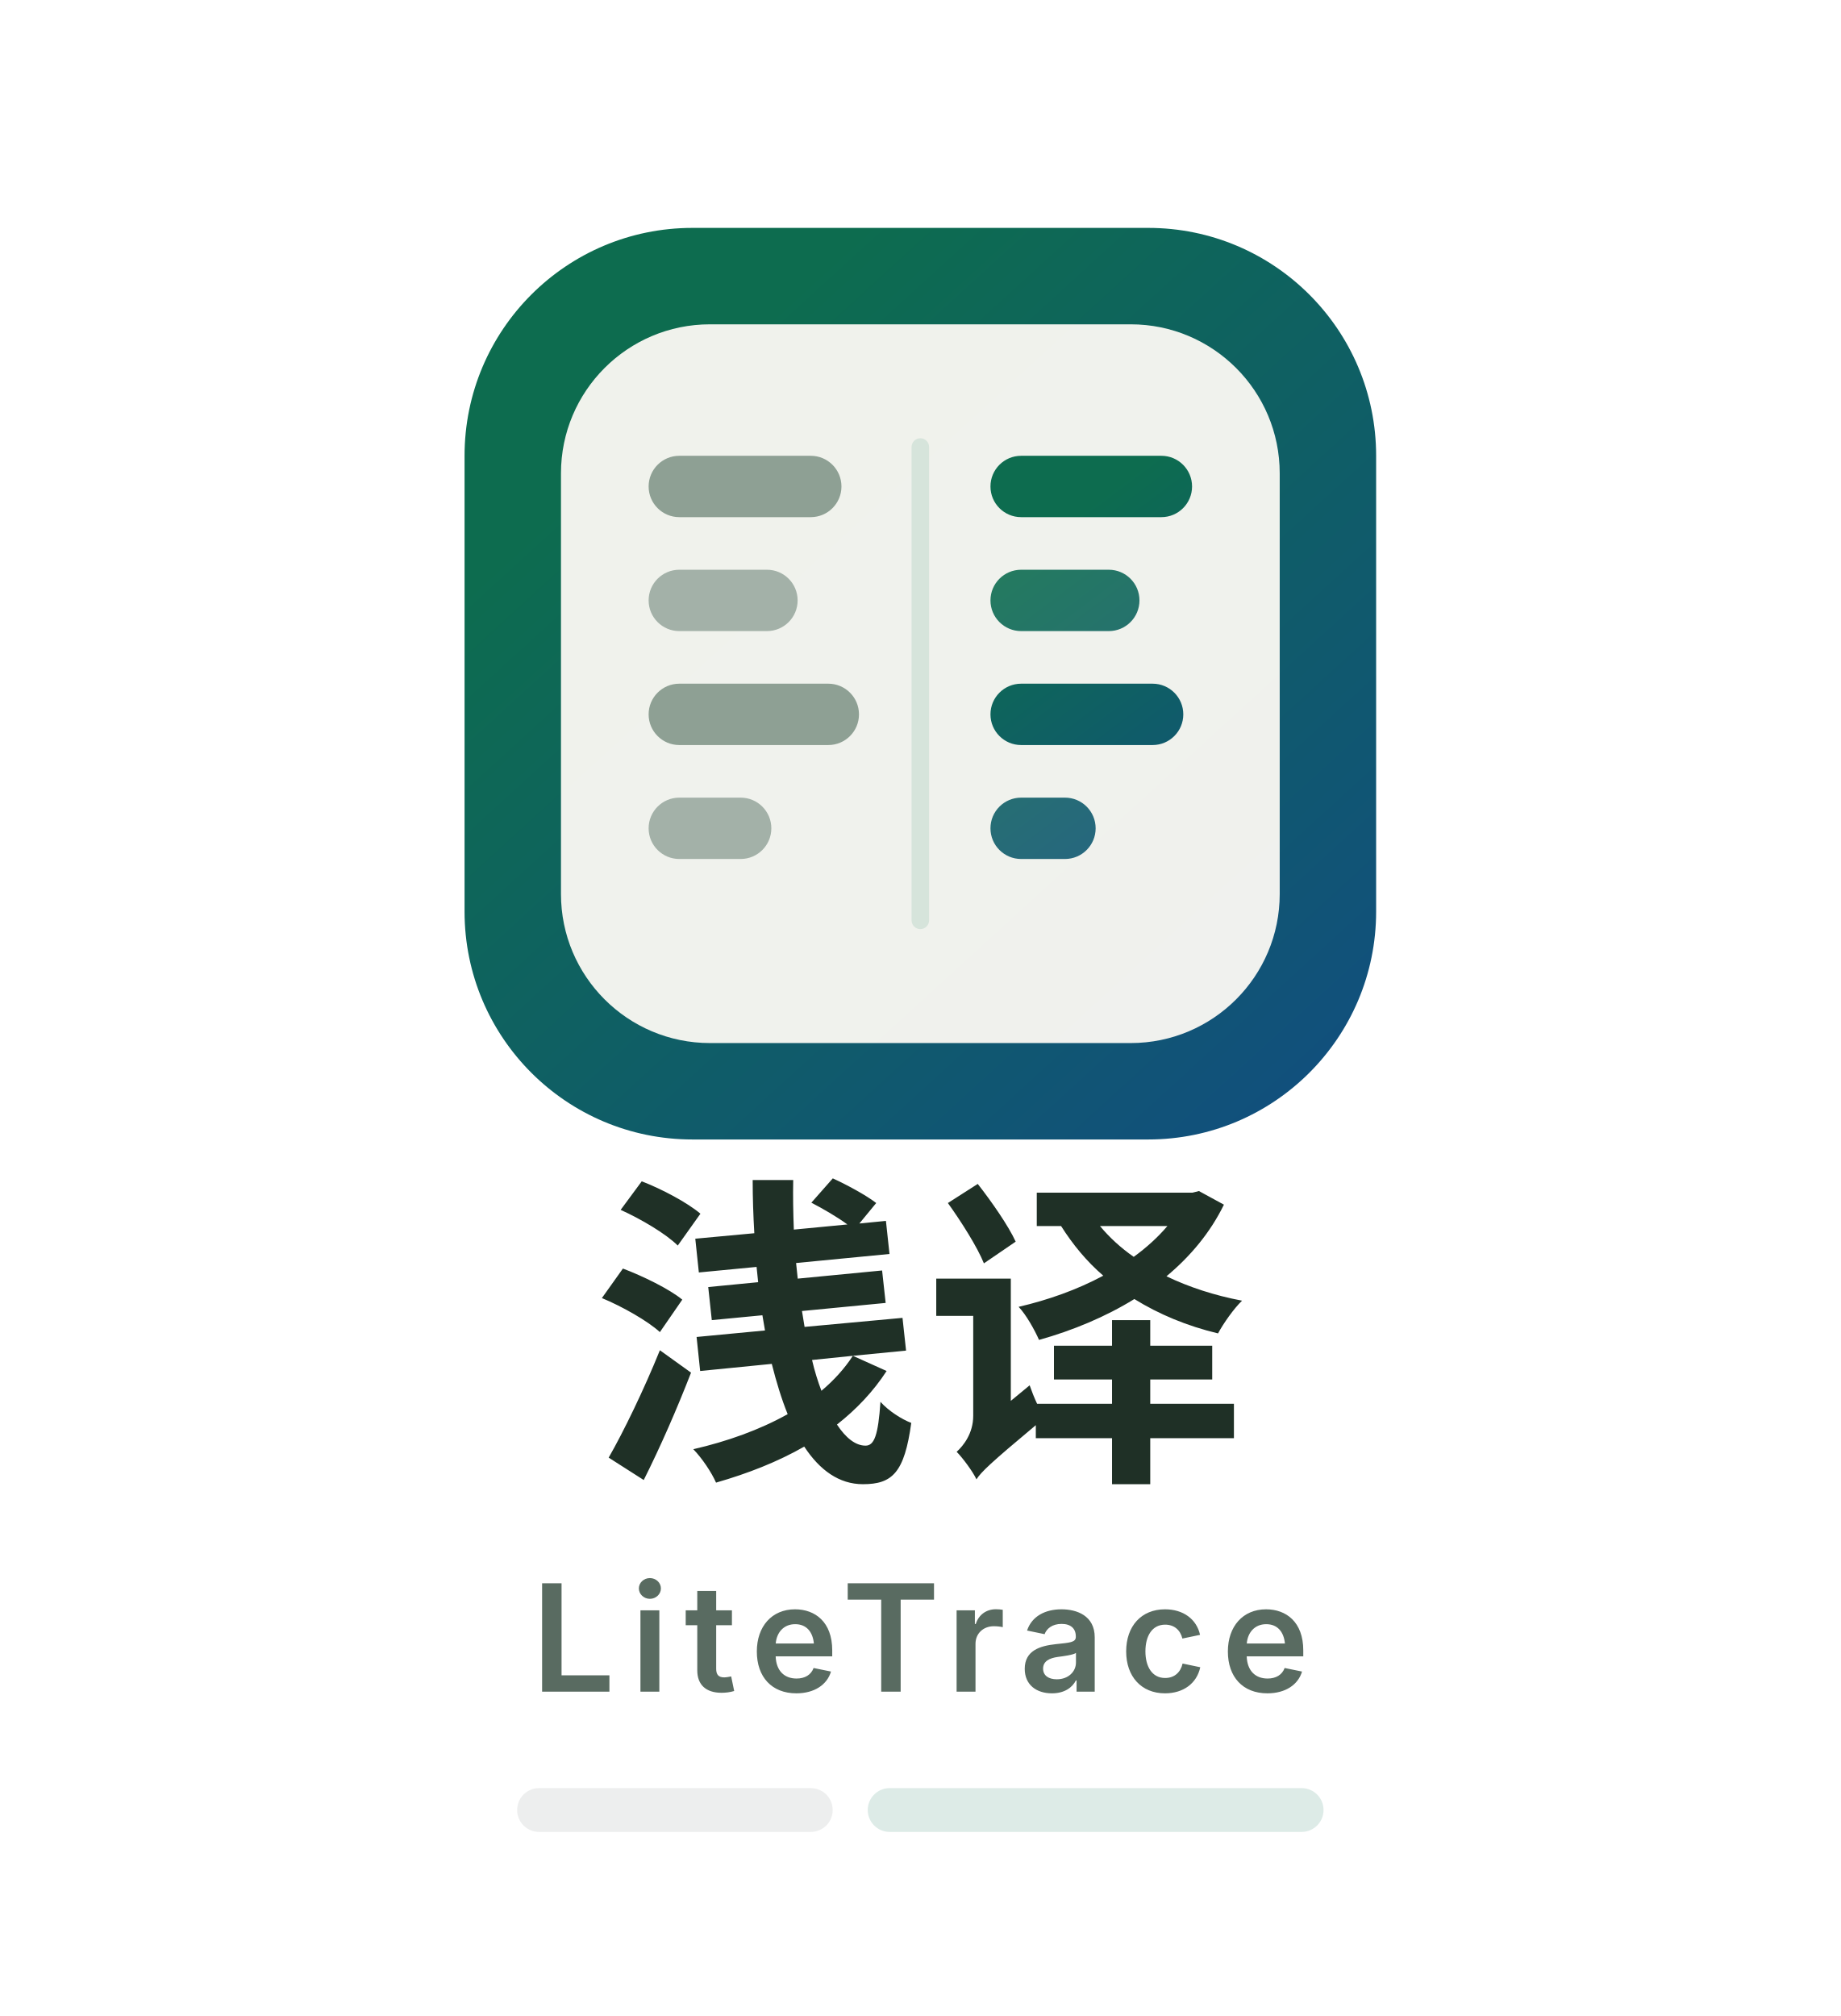
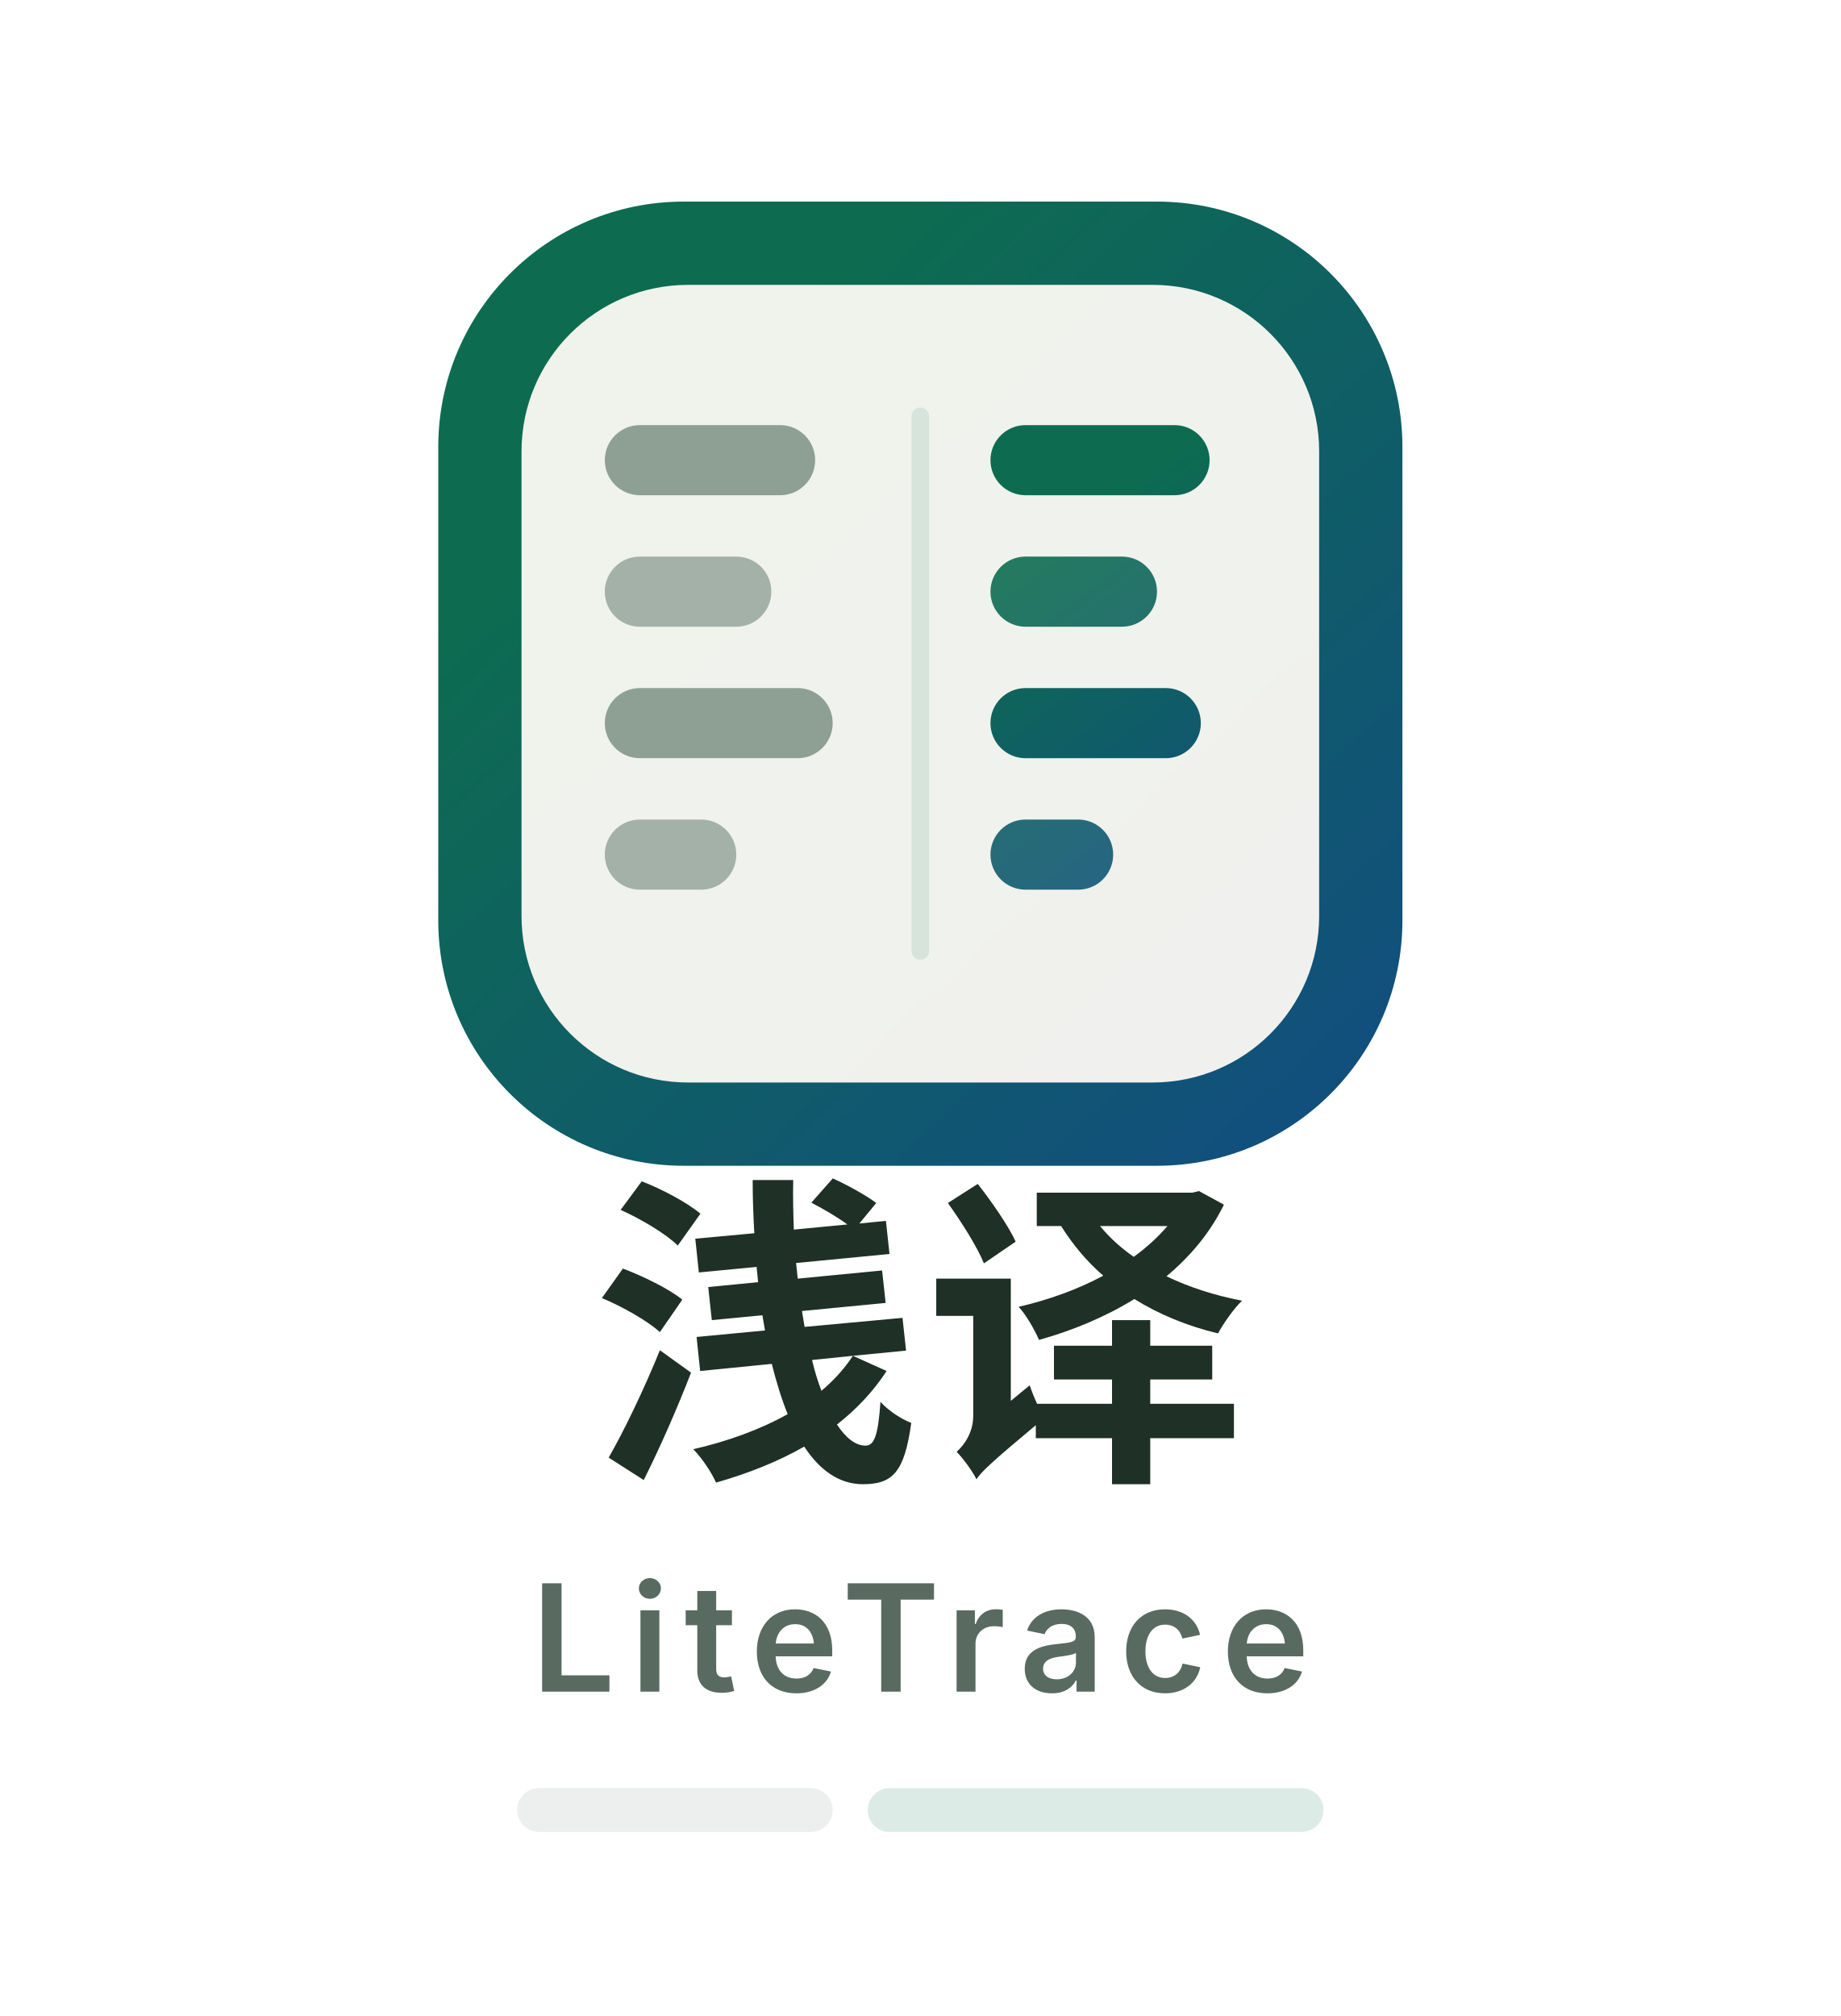
<svg xmlns="http://www.w3.org/2000/svg" width="420" height="460" viewBox="0 0 420 460" fill="none">
  <defs>
    <linearGradient id="tileGradientV2" x1="88" y1="48" x2="256" y2="232" gradientUnits="userSpaceOnUse">
      <stop offset="0" stop-color="#0D6C4F" />
      <stop offset="1" stop-color="#124B84" />
    </linearGradient>
    <linearGradient id="translationGradientV2" x1="144" y1="104" x2="204" y2="184" gradientUnits="userSpaceOnUse">
      <stop offset="0" stop-color="#0D6C4F" />
      <stop offset="1" stop-color="#124B84" />
    </linearGradient>
  </defs>
  <g transform="translate(82 28)">
-     <rect x="24" y="24" width="208" height="208" rx="52" fill="url(#tileGradientV2)" />
-     <rect x="46" y="46" width="164" height="164" rx="34" fill="#F8F7F2" fill-opacity="0.96" />
-     <rect x="126" y="72" width="4" height="112" rx="2" fill="#D6E4DB" />
-     <rect x="66" y="76" width="44" height="14" rx="7" fill="#8EA094" />
-     <rect x="66" y="102" width="34" height="14" rx="7" fill="#A3B1A8" />
-     <rect x="66" y="128" width="48" height="14" rx="7" fill="#8EA094" />
-     <rect x="66" y="154" width="28" height="14" rx="7" fill="#A3B1A8" />
-     <rect x="144" y="76" width="46" height="14" rx="7" fill="url(#translationGradientV2)" />
-     <rect x="144" y="102" width="34" height="14" rx="7" fill="url(#translationGradientV2)" fill-opacity="0.9" />
-     <rect x="144" y="128" width="44" height="14" rx="7" fill="url(#translationGradientV2)" />
-     <rect x="144" y="154" width="24" height="14" rx="7" fill="url(#translationGradientV2)" fill-opacity="0.9" />
+     <rect x="18" y="18" width="220" height="220" rx="56" fill="url(#tileGradientV2)" />
+     <rect x="37" y="37" width="182" height="182" rx="38" fill="#F8F7F2" fill-opacity="0.96" />
+     <rect x="126" y="65" width="4" height="126" rx="2" fill="#D6E4DB" />
+     <rect x="56" y="69" width="48" height="16" rx="8" fill="#8EA094" />
+     <rect x="56" y="99" width="38" height="16" rx="8" fill="#A3B1A8" />
+     <rect x="56" y="129" width="52" height="16" rx="8" fill="#8EA094" />
+     <rect x="56" y="159" width="30" height="16" rx="8" fill="#A3B1A8" />
+     <rect x="144" y="69" width="50" height="16" rx="8" fill="url(#translationGradientV2)" />
+     <rect x="144" y="99" width="38" height="16" rx="8" fill="url(#translationGradientV2)" fill-opacity="0.9" />
+     <rect x="144" y="129" width="48" height="16" rx="8" fill="url(#translationGradientV2)" />
+     <rect x="144" y="159" width="28" height="16" rx="8" fill="url(#translationGradientV2)" fill-opacity="0.9" />
  </g>
  <text x="210" y="332" text-anchor="middle" fill="#1F3026" font-family="SF Pro Display, PingFang SC, Microsoft YaHei, sans-serif" font-size="74" font-weight="700" letter-spacing="0.02em">浅译</text>
  <text x="210" y="386" text-anchor="middle" fill="#596B61" font-family="SF Pro Display, PingFang SC, Microsoft YaHei, sans-serif" font-size="34" font-weight="560" letter-spacing="0.1em">LiteTrace</text>
  <rect x="118" y="408" width="72" height="10" rx="5" fill="#1F3026" fill-opacity="0.08" />
  <rect x="198" y="408" width="104" height="10" rx="5" fill="#0D6C4F" fill-opacity="0.14" />
</svg>
